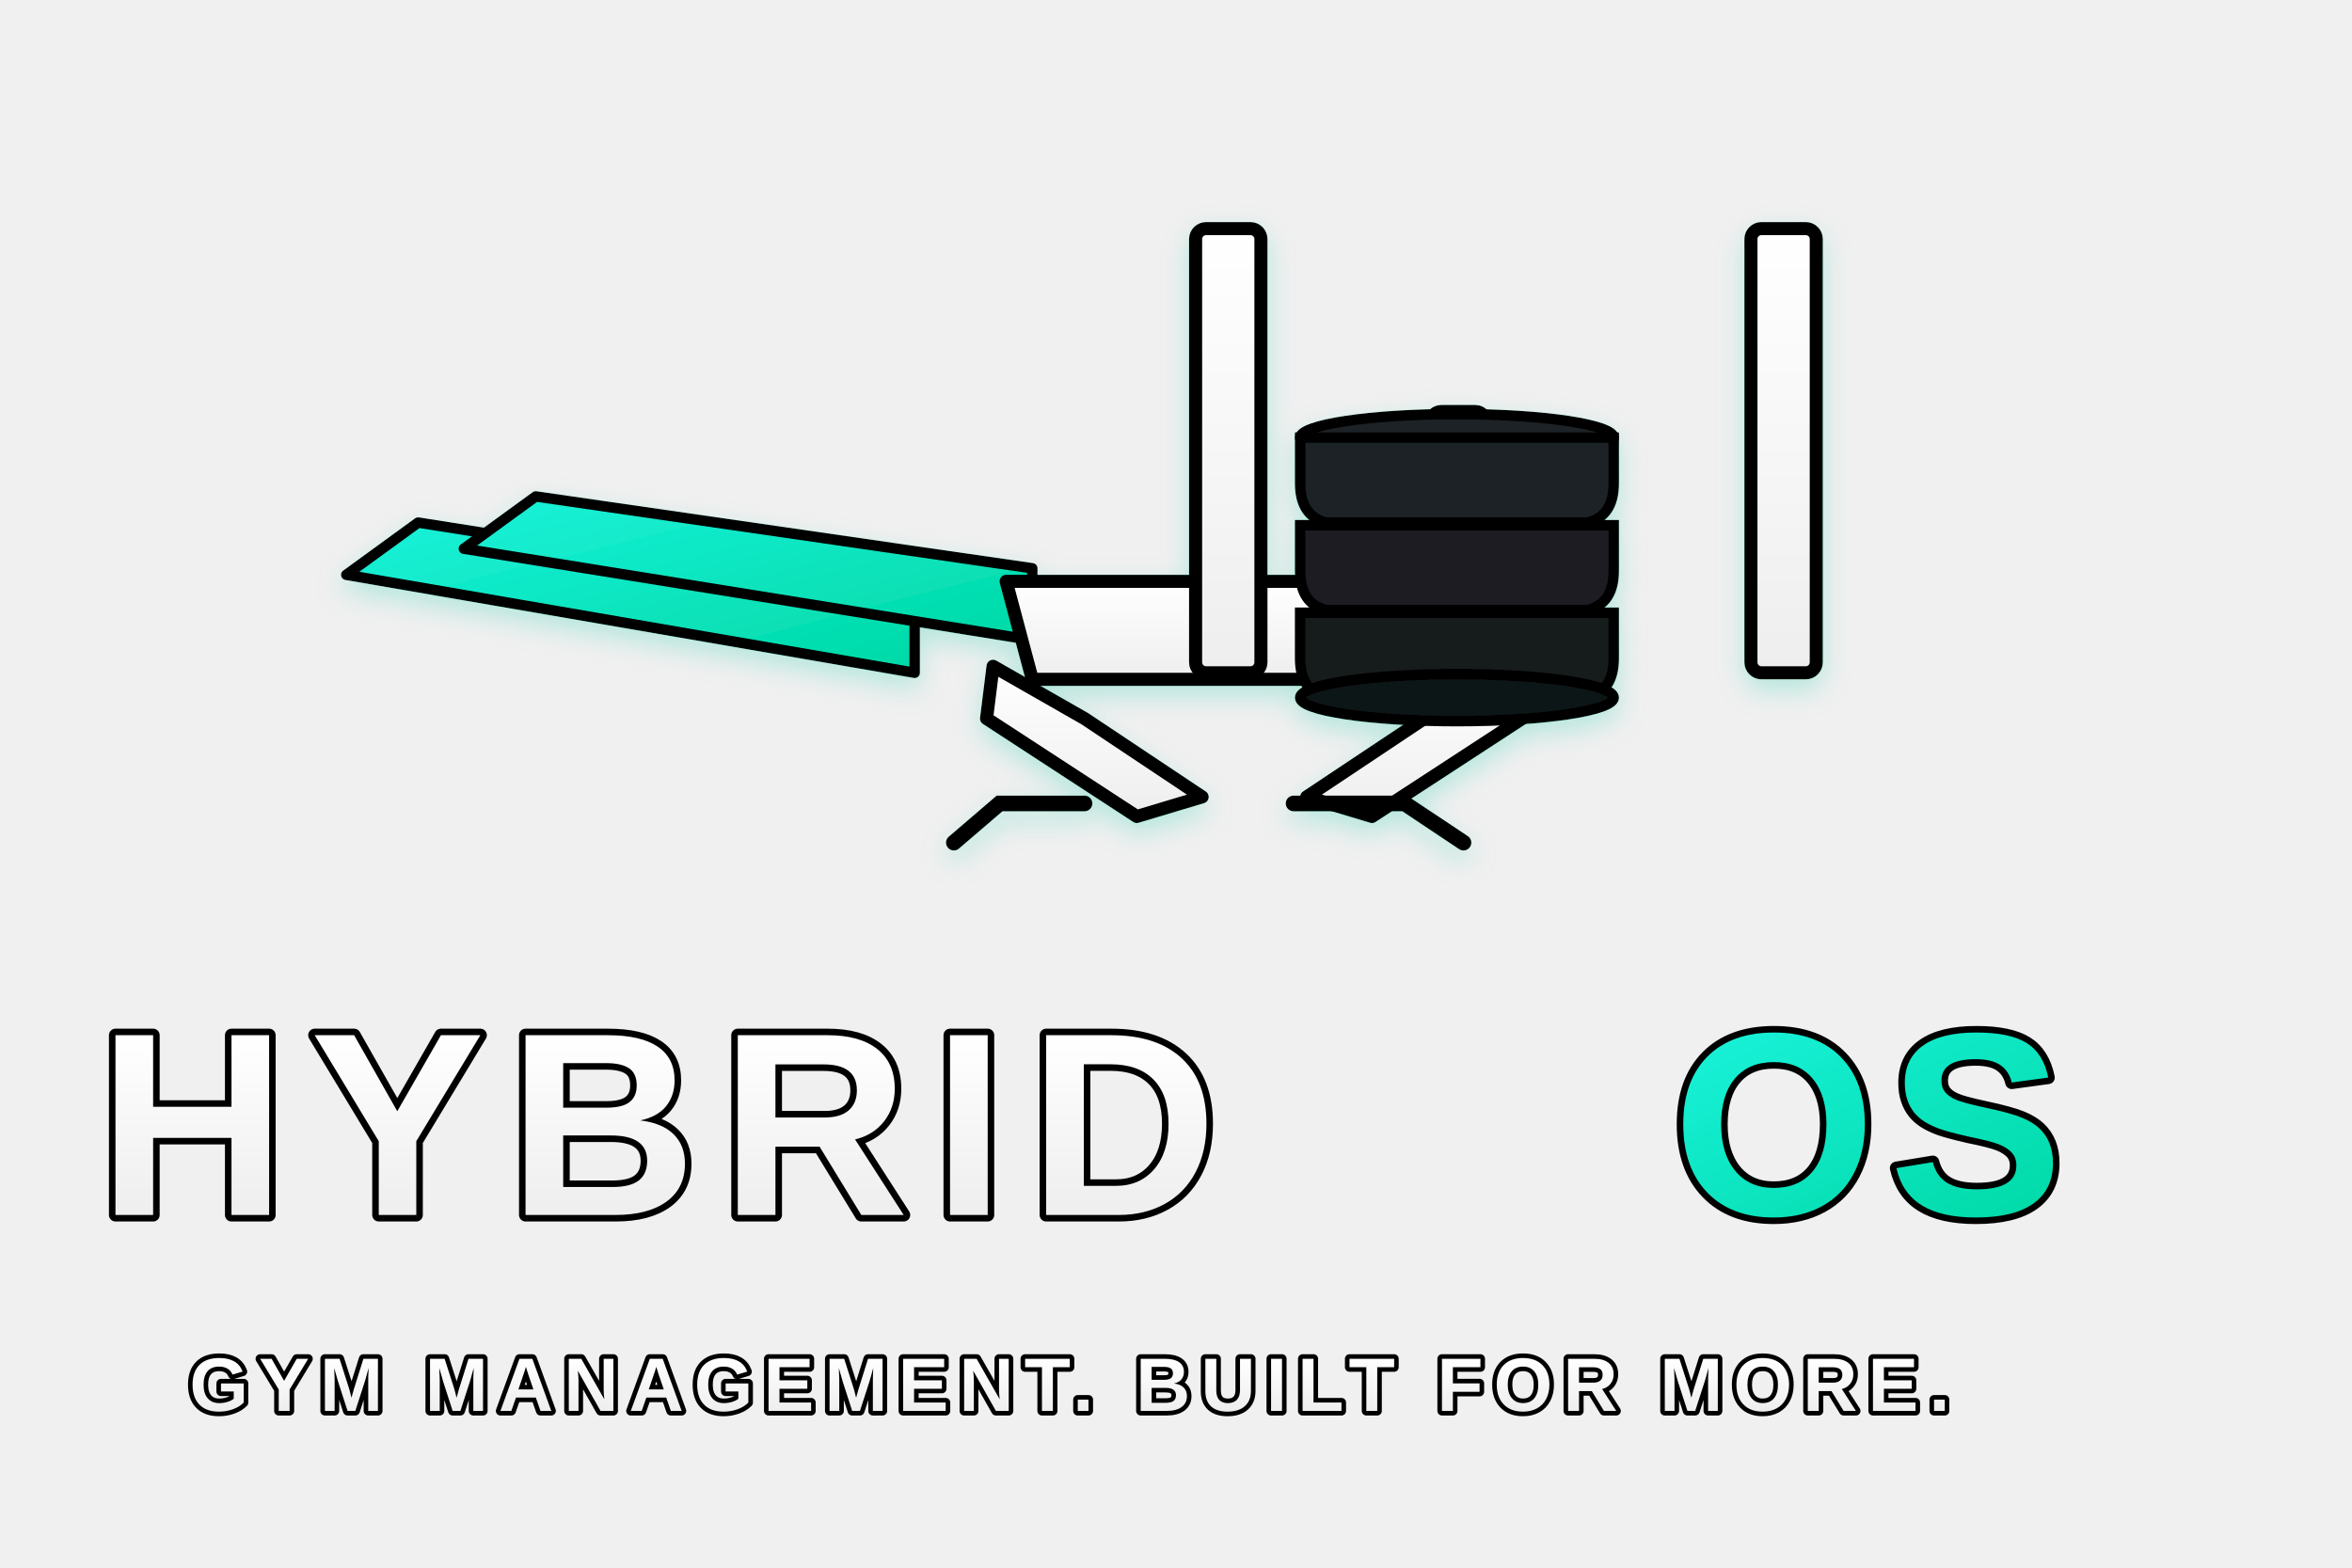
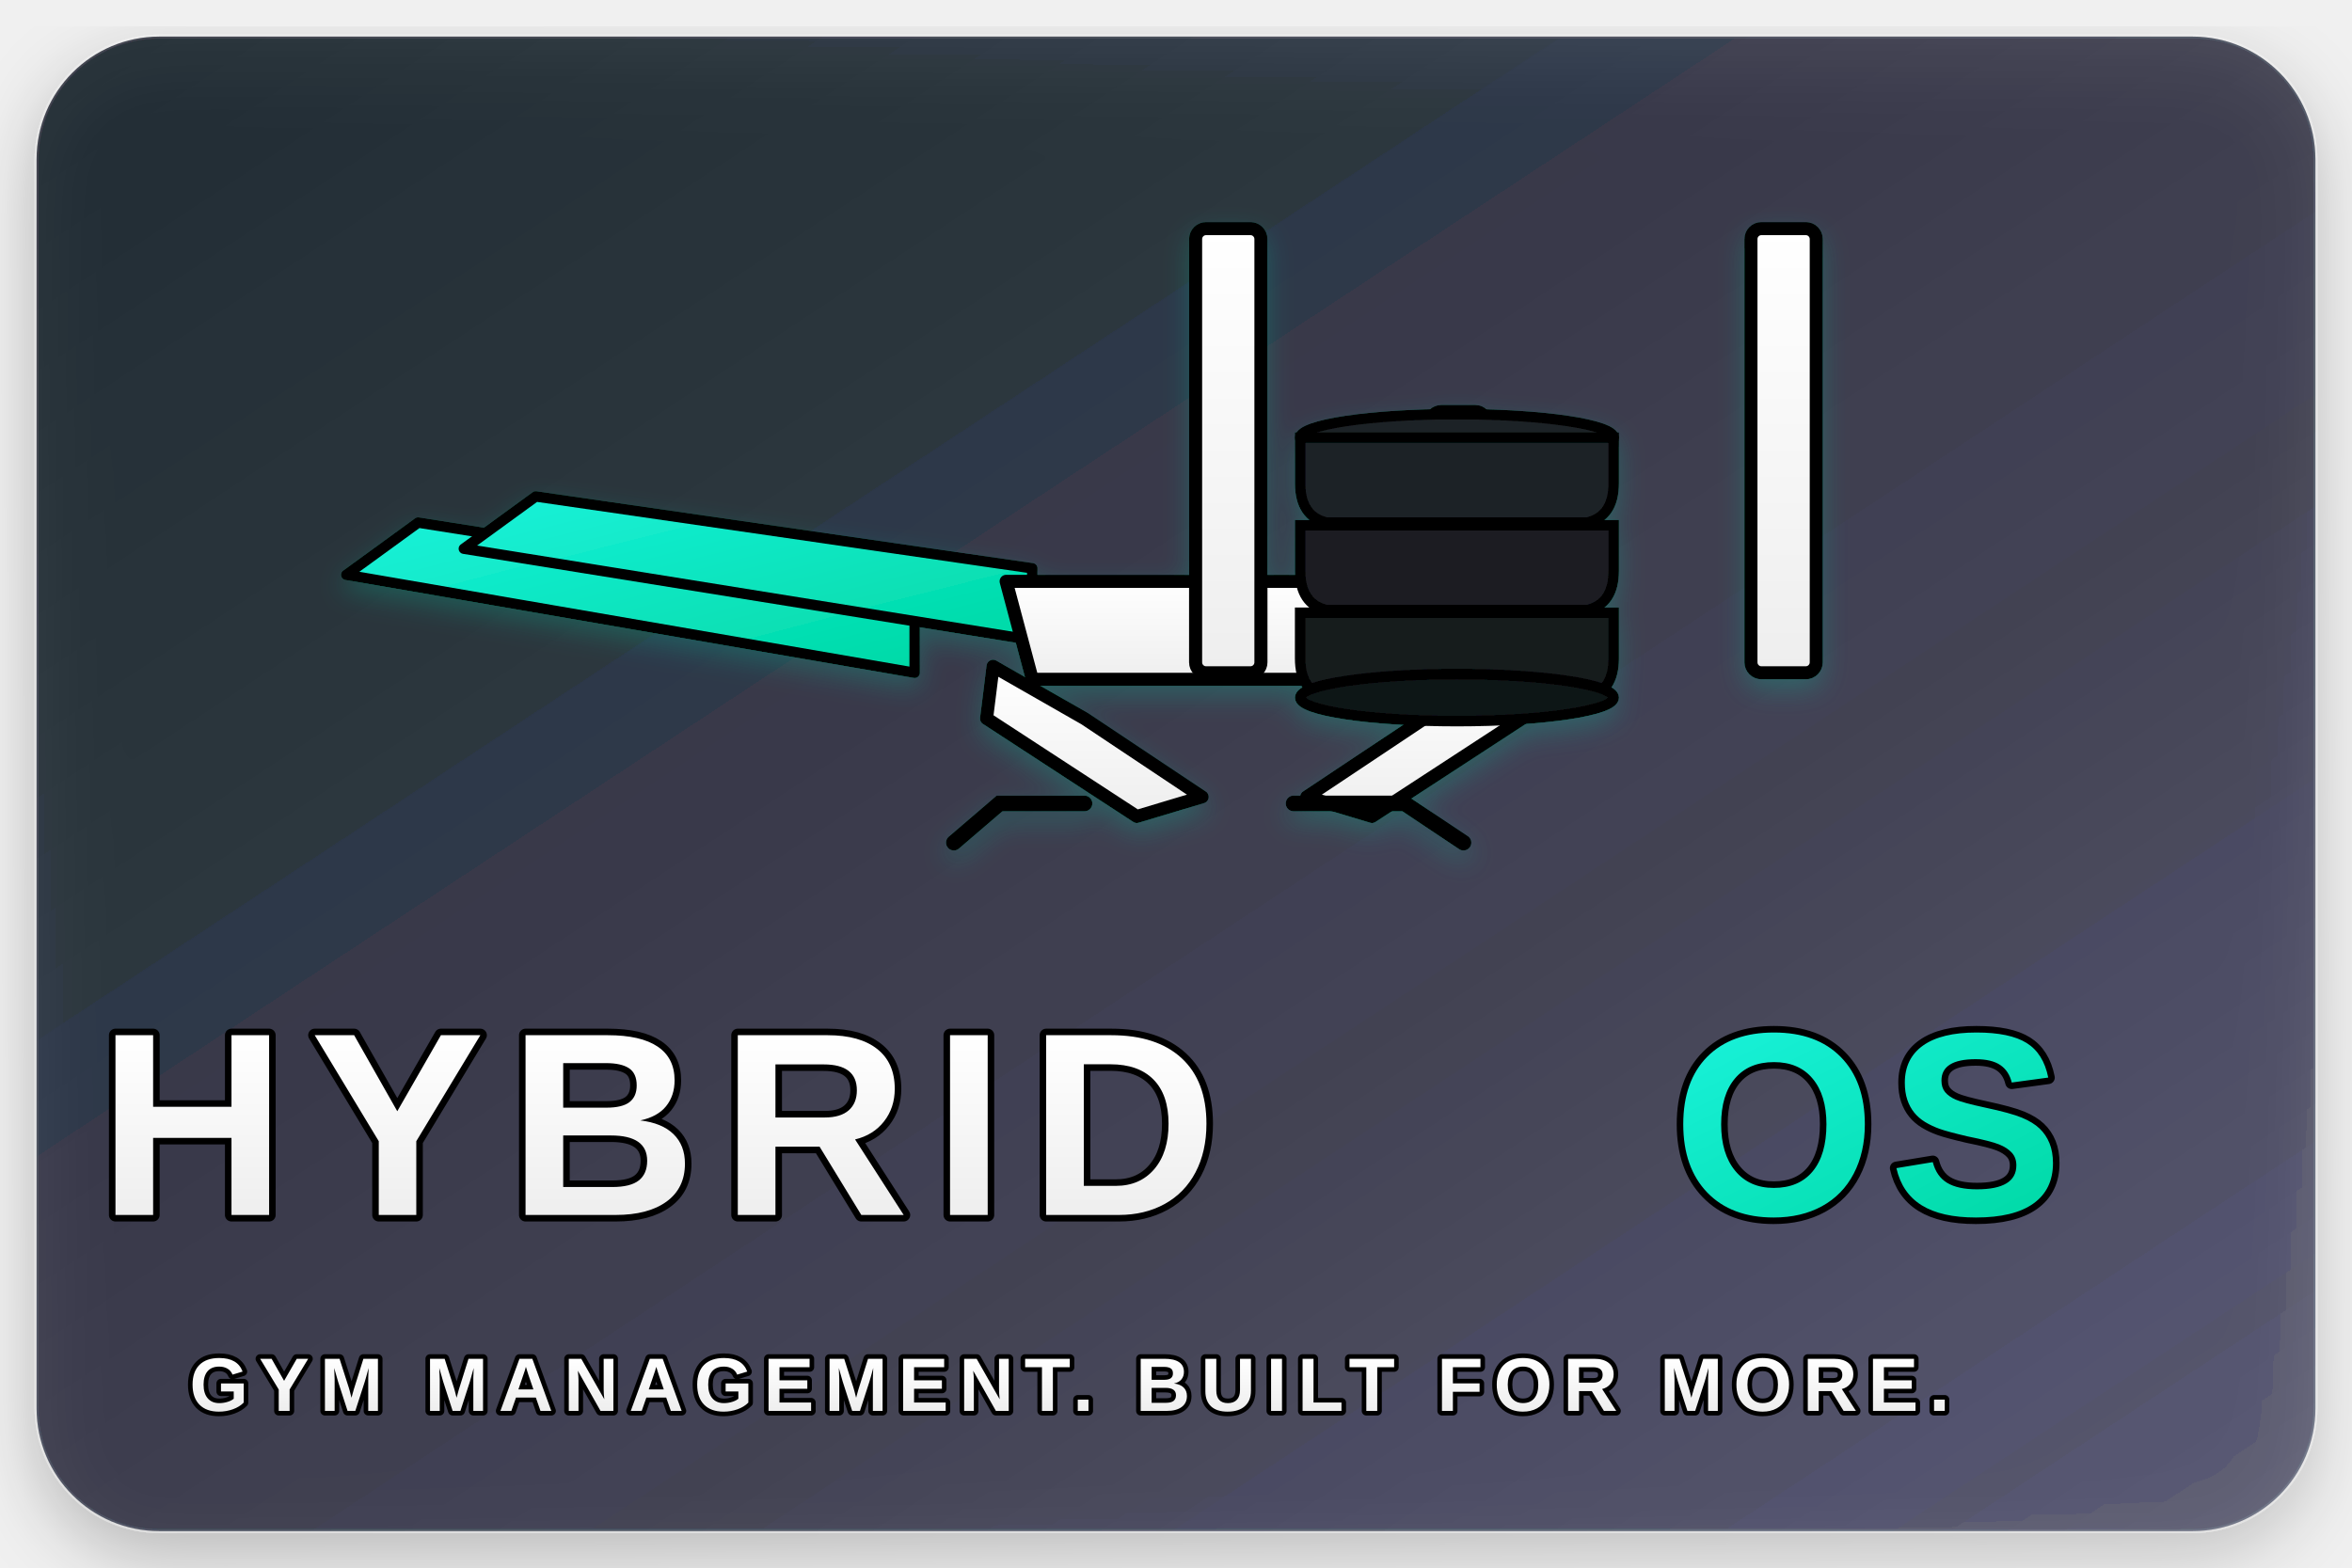
<svg xmlns="http://www.w3.org/2000/svg" width="1800" height="1200" viewBox="0 0 1800 1200" role="img" aria-labelledby="title desc">
  <defs>
    <linearGradient id="tealGrad" x1="0" y1="0" x2="1" y2="1">
      <stop offset="0%" stop-color="#19f2da" />
      <stop offset="100%" stop-color="#00d9a6" />
    </linearGradient>
    <linearGradient id="whiteGrad" x1="0" y1="0" x2="0" y2="1">
      <stop offset="0%" stop-color="#ffffff" />
      <stop offset="100%" stop-color="#eeeeee" />
    </linearGradient>
+     <linearGradient id="panelGrad" x1="0" y1="0" x2="1" y2="1">
+       <stop offset="0%" stop-color="#030817" stop-opacity="0.82" />
+       <stop offset="62%" stop-color="#081126" stop-opacity="0.70" />
+       <stop offset="100%" stop-color="#11183a" stop-opacity="0.58" />
+     </linearGradient>
    <filter id="shadow" x="-20%" y="-20%" width="140%" height="140%">
      <feDropShadow dx="0" dy="8" stdDeviation="10" flood-color="#00c9a6" flood-opacity="0.25" />
+     </filter>
+     <filter id="panelShadow" x="-10%" y="-10%" width="120%" height="120%">
+       <feDropShadow dx="0" dy="20" stdDeviation="28" flood-color="#000000" flood-opacity="0.32" />
    </filter>
    <style>
      .outline-white { fill: url(#whiteGrad); stroke: #000000; stroke-width: 10; stroke-linejoin: round; paint-order: stroke fill; }
      .outline-teal { fill: url(#tealGrad); stroke: #000000; stroke-width: 10; stroke-linejoin: round; paint-order: stroke fill; }
      .tagline { fill: url(#whiteGrad); stroke: #000000; stroke-width: 7; stroke-linejoin: round; paint-order: stroke fill; }
    </style>
  </defs>
+   <rect x="28" y="28" width="1744" height="1144" rx="94" fill="url(#panelGrad)" stroke="#ffffff" stroke-opacity="0.10" stroke-width="3" filter="url(#panelShadow)" />
  <g transform="translate(230,80)" filter="url(#shadow)">
    <path d="M90 320 L470 380 L470 435 L35 360 Z" fill="url(#tealGrad)" stroke="#000" stroke-width="8" stroke-linejoin="round" />
    <path d="M180 300 L560 355 L560 410 L125 340 Z" fill="url(#tealGrad)" stroke="#000" stroke-width="8" stroke-linejoin="round" />
    <path d="M540 365 L915 365 L950 440 L560 440 Z" fill="url(#whiteGrad)" stroke="#000" stroke-width="10" stroke-linejoin="round" />
    <path d="M530 430 L600 470 L690 530 L640 545 L525 470 Z" fill="url(#whiteGrad)" stroke="#000" stroke-width="10" stroke-linejoin="round" />
    <path d="M930 430 L860 470 L770 530 L820 545 L935 470 Z" fill="url(#whiteGrad)" stroke="#000" stroke-width="10" stroke-linejoin="round" />
    <path d="M600 535 L535 535 L500 565" fill="none" stroke="#000" stroke-width="12" stroke-linecap="round" />
    <path d="M760 535 L845 535 L890 565" fill="none" stroke="#000" stroke-width="12" stroke-linecap="round" />
    <rect x="685" y="95" width="50" height="340" rx="8" fill="url(#whiteGrad)" stroke="#000" stroke-width="10" />
    <rect x="1110" y="95" width="50" height="340" rx="8" fill="url(#whiteGrad)" stroke="#000" stroke-width="10" />
    <rect x="865" y="235" width="42" height="128" rx="8" fill="url(#whiteGrad)" stroke="#000" stroke-width="10" />
    <ellipse cx="885" cy="255" rx="120" ry="18" fill="#1f2328" stroke="#000" stroke-width="8" />
    <path d="M765 255 L1005 255 L1005 290 Q1005 315 985 320 L785 320 Q765 315 765 290 Z" fill="#1f2328" stroke="#000" stroke-width="8" />
    <path d="M765 322 L1005 322 L1005 357 Q1005 382 985 387 L785 387 Q765 382 765 357 Z" fill="#1b1f24" stroke="#000" stroke-width="8" />
    <path d="M765 389 L1005 389 L1005 424 Q1005 449 985 454 L785 454 Q765 449 765 424 Z" fill="#161a1e" stroke="#000" stroke-width="8" />
    <ellipse cx="885" cy="454" rx="120" ry="18" fill="#111417" stroke="#000" stroke-width="8" />
  </g>
  <g transform="translate(55,0)">
    <text x="20" y="930" class="outline-white" font-family="Montserrat, Arial, Helvetica, sans-serif" font-size="200" font-weight="800" letter-spacing="18">HYBRID</text>
    <text x="1225" y="930" class="outline-teal" font-family="Montserrat, Arial, Helvetica, sans-serif" font-size="200" font-weight="800" letter-spacing="10">OS</text>
    <text x="90" y="1080" class="tagline" font-family="Montserrat, Arial, Helvetica, sans-serif" font-size="58" font-weight="700" letter-spacing="8">GYM MANAGEMENT. BUILT FOR MORE.</text>
  </g>
</svg>
